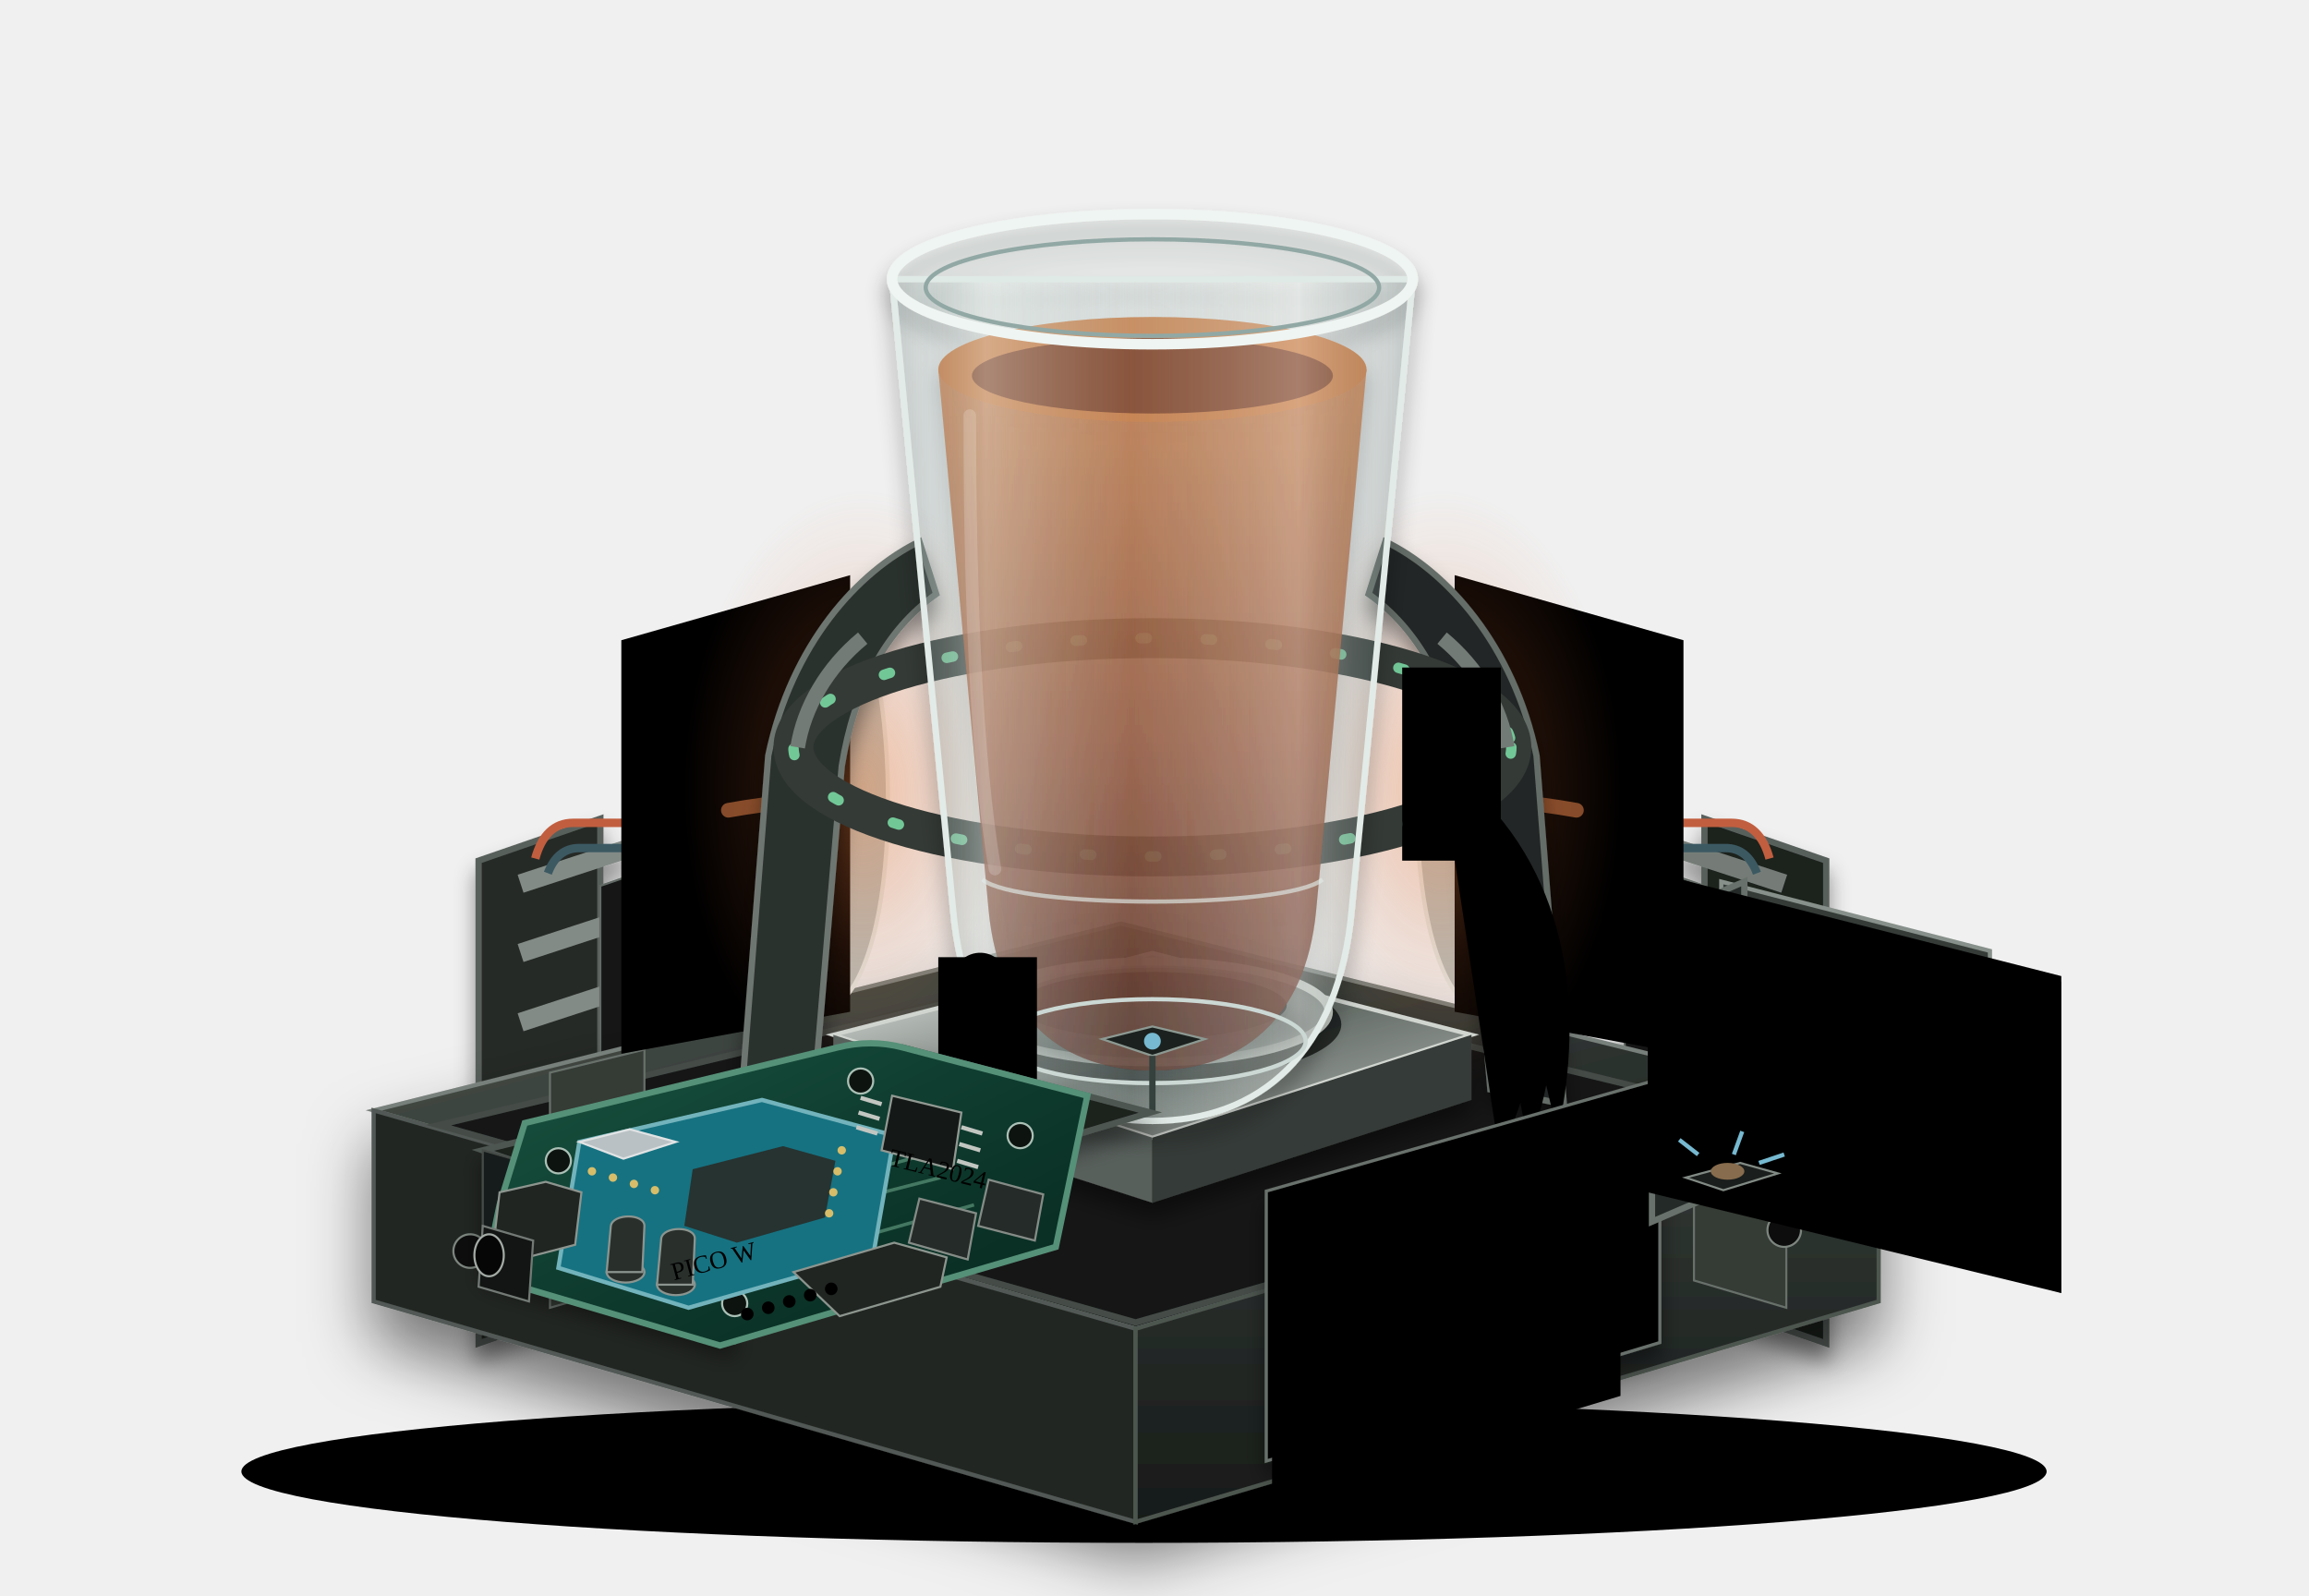
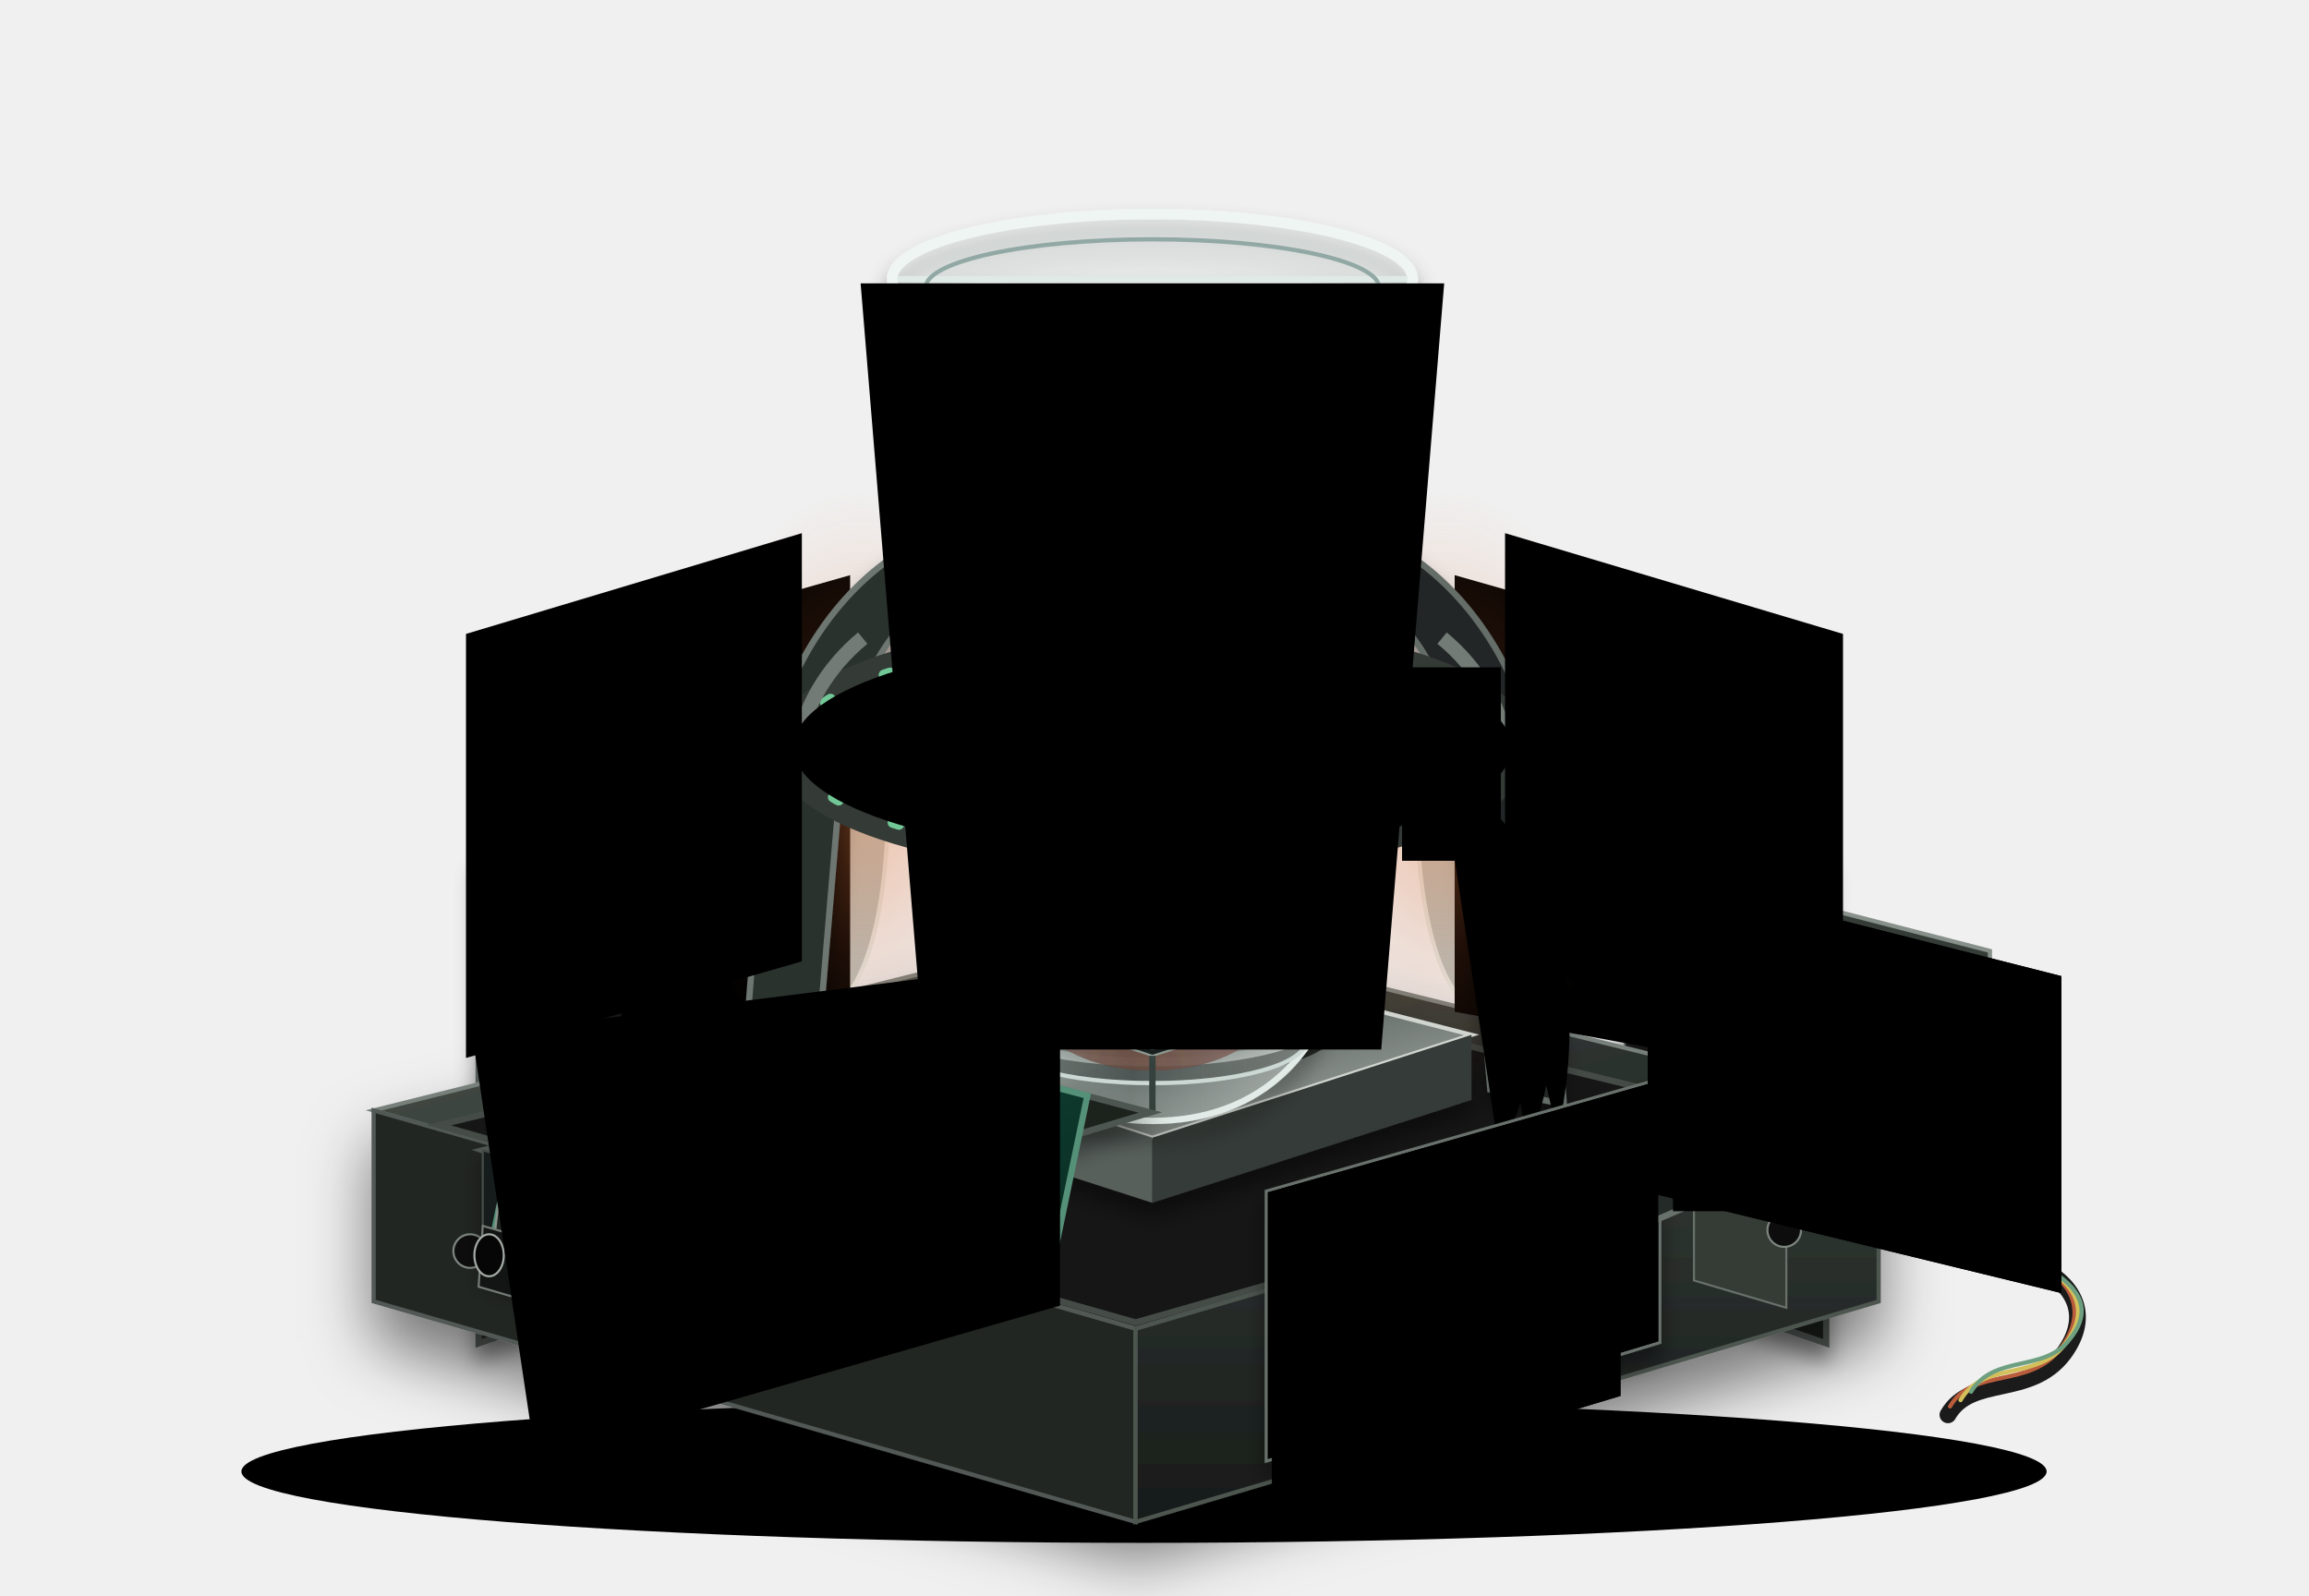
<svg class="product-illustration" id="productIllustration" viewBox="0 0 1100 760" role="img" aria-labelledby="productTitle productDescription">
  <defs>
    <linearGradient id="caseTop" x1="0" y1="0" x2="1" y2="1">
      <stop stop-color="#707873" />
      <stop offset=".18" stop-color="#424944" />
      <stop offset=".64" stop-color="#292e2b" />
      <stop offset="1" stop-color="#181c1a" />
    </linearGradient>
    <linearGradient id="caseFront" x1="0" y1="0" x2="0" y2="1">
      <stop stop-color="#353b37" />
      <stop offset="1" stop-color="#171b19" />
    </linearGradient>
    <linearGradient id="metalTop" x1="0" y1="0" x2="1" y2="1">
      <stop stop-color="#f0f2ee" />
      <stop offset=".2" stop-color="#b9bfba" />
      <stop offset=".55" stop-color="#656d68" />
      <stop offset=".82" stop-color="#939a95" />
      <stop offset="1" stop-color="#d5d8d3" />
    </linearGradient>
    <linearGradient id="metalSide" x1="0" y1="0" x2="1" y2="0">
      <stop stop-color="#3e4541" />
      <stop offset=".42" stop-color="#b7bdb8" />
      <stop offset=".68" stop-color="#68706b" />
      <stop offset="1" stop-color="#292f2c" />
    </linearGradient>
    <linearGradient id="glass" x1="0" y1="0" x2="1" y2="0">
      <stop stop-color="#75908d" stop-opacity=".12" />
      <stop offset=".18" stop-color="#edf7f3" stop-opacity=".38" />
      <stop offset=".46" stop-color="#b8ccca" stop-opacity=".12" />
      <stop offset=".78" stop-color="#f7fbf8" stop-opacity=".32" />
      <stop offset="1" stop-color="#607b78" stop-opacity=".14" />
    </linearGradient>
    <linearGradient id="drink" x1="0" y1="0" x2="0" y2="1">
      <stop stop-color="#c67843" />
      <stop offset=".55" stop-color="#914b2e" />
      <stop offset="1" stop-color="#54261d" />
    </linearGradient>
    <linearGradient id="ceramic" x1="0" y1="0" x2="1" y2="1">
      <stop stop-color="#fffef8" />
      <stop offset=".52" stop-color="#d8dcd6" />
      <stop offset="1" stop-color="#969d98" />
    </linearGradient>
    <linearGradient id="pcb" x1="0" y1="0" x2="1" y2="1">
      <stop stop-color="#195441" />
      <stop offset=".5" stop-color="#0e3b2e" />
      <stop offset="1" stop-color="#07261d" />
    </linearGradient>
    <radialGradient id="heat">
      <stop stop-color="#f18443" stop-opacity=".42" />
      <stop offset=".55" stop-color="#df6c35" stop-opacity=".14" />
      <stop offset="1" stop-color="#df6c35" stop-opacity="0" />
    </radialGradient>
    <filter id="shadow" x="-30%" y="-30%" width="160%" height="190%">
      <feDropShadow dx="0" dy="18" stdDeviation="15" flood-color="#000" flood-opacity=".5" />
    </filter>
    <filter id="softShadow" x="-30%" y="-30%" width="160%" height="180%">
      <feDropShadow dx="0" dy="7" stdDeviation="5" flood-color="#000" flood-opacity=".42" />
    </filter>
    <filter id="contactShadow" x="-40%" y="-40%" width="180%" height="180%">
      <feGaussianBlur stdDeviation="5" />
    </filter>
  </defs>
  <ellipse class="ground-shadow" cx="545" cy="701" rx="430" ry="34" />
  <g class="rear-frame" filter="url(#softShadow)">
    <path d="M228 410 286 390v230l-58 20Z" fill="#252a27" stroke="#59615c" stroke-width="3" />
    <path d="M812 390 870 410v230l-58-20Z" fill="#1c211e" stroke="#59615c" stroke-width="3" />
    <path d="M248 421 300 404M248 454l52-17M248 487l52-17M248 520l52-17M248 553l52-17M248 586l52-17" stroke="#838b86" stroke-width="9" />
    <path d="M850 421 798 404M850 454l-52-17M850 487l-52-17M850 520l-52-17M850 553l-52-17M850 586l-52-17" stroke="#747c77" stroke-width="9" />
    <path d="M286 422 324 409v176l-38 14ZM812 422l-38-13v176l38 14Z" fill="#141816" stroke="#636b66" />
  </g>
  <g class="device-base" filter="url(#shadow)">
    <path d="M178 529 534 440 895 529 541 633Z" fill="url(#caseTop)" stroke="#78807b" stroke-width="2" />
    <path d="M178 529v91l363 105v-92Z" fill="#222724" stroke="#515954" stroke-width="2" />
    <path d="M541 633v92l354-105v-91Z" fill="url(#caseFront)" stroke="#4d5550" stroke-width="2" />
    <path d="M209 536 534 458l329 80-322 92Z" fill="#131715" stroke="#444b47" stroke-width="3" />
    <path d="M262 511 307 500v110l-45 13ZM807 500l44 11v112l-44-13Z" fill="#343a36" stroke="#68706b" />
    <circle cx="224" cy="596" r="8" fill="#090b0a" stroke="#7d857f" />
    <circle cx="850" cy="586" r="8" fill="#090b0a" stroke="#7d857f" />
  </g>
  <g class="component-part contact-jaw left-jaw" data-part="peltier1" data-focus="peltier1" tabindex="0" role="button" aria-label="Peltier 1 anzeigen">
    <g class="part-solid">
      <path d="M320 305 350 295v176l-30 13Z" fill="#eaece7" stroke="#fffef7" stroke-width="2" />
      <path d="M311 308 320 305v179l-9 4Z" fill="#252927" stroke="#626964" />
      <path d="M300 312 311 308v180l-11 5Z" fill="url(#ceramic)" stroke="#f7f6ef" stroke-width="2" />
      <path d="M350 295 402 281v195l-52-5Z" fill="url(#metalSide)" stroke="#b5bbb6" stroke-width="2" />
      <path class="contact-face" d="M402 281c25 25 31 161 0 195l-18-7c21-38 19-139 0-179Z" fill="#b8bdb8" stroke="#e1e4df" stroke-width="2" />
      <path d="M301 392h-28c-9 0-15 6-18 17" fill="none" stroke="#c15e3f" stroke-width="4" />
      <path d="M301 404h-25c-7 0-12 4-15 12" fill="none" stroke="#3c5962" stroke-width="4" />
    </g>
    <path class="part-placeholder" d="M296 305 405 274v208l-109 20Z" />
  </g>
  <g class="component-part contact-jaw right-jaw" data-part="peltier2" data-focus="peltier2" tabindex="0" role="button" aria-label="Peltier 2 anzeigen">
    <g class="part-solid">
      <path d="M748 295 778 305v179l-30-13Z" fill="#eaece7" stroke="#fffef7" stroke-width="2" />
      <path d="M778 305 787 308v180l-9-4Z" fill="#252927" stroke="#626964" />
      <path d="M787 308 798 312v181l-11-5Z" fill="url(#ceramic)" stroke="#f7f6ef" stroke-width="2" />
      <path d="M696 281 748 295v176l-52 5Z" fill="url(#metalSide)" stroke="#b5bbb6" stroke-width="2" />
      <path class="contact-face" d="M696 281c-25 25-31 161 0 195l18-7c-21-38-19-139 0-179Z" fill="#b8bdb8" stroke="#e1e4df" stroke-width="2" />
      <path d="M797 392h28c9 0 15 6 18 17" fill="none" stroke="#c15e3f" stroke-width="4" />
      <path d="M797 404h25c7 0 12 4 15 12" fill="none" stroke="#3c5962" stroke-width="4" />
    </g>
    <path class="part-placeholder" d="M693 274 802 305v197l-109-20Z" />
  </g>
  <g class="heat-wash" aria-hidden="true">
    <ellipse cx="411" cy="376" rx="86" ry="143" fill="url(#heat)" />
    <ellipse cx="687" cy="376" rx="86" ry="143" fill="url(#heat)" />
    <path d="M347 386c45-8 61-4 91 8M751 386c-45-8-61-4-91 8" fill="none" stroke="#ef884d" stroke-width="7" stroke-linecap="round" opacity=".52" />
  </g>
  <g class="holder-assembly" filter="url(#softShadow)">
    <path d="M366 360c11-53 43-88 72-102l8 25c-24 17-39 45-45 82l-13 154-35 7Z" fill="#2b302d" stroke="#6e7671" stroke-width="3" />
    <path d="M732 360c-11-53-43-88-72-102l-8 25c24 17 39 45 45 82l13 154 35 7Z" fill="#232825" stroke="#656d68" stroke-width="3" />
    <path d="M397 493 549 454 701 493 549 542Z" fill="url(#metalTop)" stroke="#d1d5d0" stroke-width="2" />
    <path d="M397 493v31l152 49v-31Z" fill="#59605c" />
    <path d="M549 542v31l152-49v-31Z" fill="#353b38" />
    <ellipse class="cup-seat-shadow" cx="549" cy="488" rx="90" ry="27" fill="#090b0a" opacity=".72" />
    <ellipse cx="549" cy="482" rx="84" ry="24" fill="url(#metalTop)" stroke="#cbd0ca" stroke-width="4" />
    <ellipse cx="549" cy="479" rx="65" ry="17" fill="#171b19" stroke="#767f79" stroke-width="2" />
  </g>
  <g class="rgb-ring component-part" data-part="rgb" data-focus="rgb" tabindex="0" role="button" aria-label="RGB-Statusring anzeigen">
    <ellipse cx="549" cy="356" rx="171" ry="52" fill="none" stroke="#343a36" stroke-width="19" />
    <ellipse class="rgb-light" cx="549" cy="356" rx="171" ry="52" fill="none" stroke="#72c797" stroke-width="5" stroke-dasharray="3 28" stroke-linecap="round" />
    <path d="M380 356c3-19 14-38 31-52M718 356c-3-19-14-38-31-52" fill="none" stroke="#737b76" stroke-width="7" />
  </g>
  <ellipse cx="549" cy="490" rx="78" ry="18" fill="#000" opacity=".32" filter="url(#contactShadow)" />
  <g class="cup-assembly" data-focus="cup" tabindex="0" role="button" aria-label="Becher und Bechererkennung anzeigen" filter="url(#softShadow)">
    <path d="M447 176h204l-24 258c-5 52-36 76-78 76s-73-24-78-76Z" fill="url(#drink)" opacity=".84" />
    <ellipse cx="549" cy="176" rx="102" ry="25" fill="#c97c46" />
    <ellipse cx="549" cy="179" rx="86" ry="18" fill="#713622" opacity=".78" />
    <path d="M425 133h248l-29 300c-6 69-44 101-95 101s-89-32-95-101Z" fill="url(#glass)" stroke="#e2ebe7" stroke-width="3" />
    <ellipse cx="549" cy="133" rx="124" ry="31" fill="#c8d9d6" fill-opacity=".12" stroke="#eff5f2" stroke-width="5" />
    <ellipse cx="549" cy="137" rx="108" ry="23" fill="none" stroke="#91a8a4" stroke-width="2" />
    <path d="M468 419c17 14 145 14 162 0" fill="none" stroke="#e1eae6" stroke-width="2" opacity=".65" />
    <path d="M462 198c0 83 3 164 12 216" fill="none" stroke="#fff" stroke-width="6" opacity=".18" stroke-linecap="round" />
    <ellipse cx="549" cy="496" rx="73" ry="20" fill="#afc0bd" fill-opacity=".12" stroke="#cbd8d4" stroke-width="2" />
  </g>
  <g class="component-part sensor-part sensor-one" data-part="temp1" data-focus="temp1" tabindex="0" role="button" aria-label="Temperatursensor 1 anzeigen">
    <g class="part-solid">
      <path d="M472 487 454 493v38l36 10v-19" fill="#343a36" stroke="#717a74" />
      <g class="sensor-wire">
        <path d="M468 498c-30 15-62 49-93 89M476 501c-27 18-50 50-75 93M483 504c-22 21-39 48-57 91" />
      </g>
      <g class="to92" transform="translate(453 462) rotate(-9)">
        <path d="M0 17V7A13 13 0 0 1 26 7v10Z" />
        <path d="M6 17v32m7-32v32m7-32v32" />
      </g>
    </g>
    <path class="part-placeholder" d="M447 456h47v91h-47Z" />
  </g>
  <g class="component-part sensor-part sensor-two" data-part="temp2" data-focus="temp2" tabindex="0" role="button" aria-label="Temperatursensor 2 anzeigen">
    <g class="part-solid">
      <path d="M675 353 699 360v38l-29 7" fill="#343a36" stroke="#717a74" />
      <g class="sensor-wire">
        <path d="M689 383c48 35 52 123 25 165M697 380c48 42 51 120 31 165M704 378c48 47 49 113 38 162" />
      </g>
      <g class="to92" transform="translate(674 326) rotate(15)">
        <path d="M0 17V7A13 13 0 0 1 26 7v10Z" />
        <path d="M6 17v32m7-32v32m7-32v32" />
      </g>
    </g>
    <path class="part-placeholder" d="M668 318h47v92h-47Z" />
  </g>
  <g class="component-part cup-detect" data-part="cup" data-focus="cup" tabindex="0" role="button" aria-label="Bechererkennung anzeigen">
    <g class="part-solid">
      <path d="M525 495 549 489l25 6-25 8Z" fill="#1b211e" stroke="#8c9992" />
      <circle cx="549" cy="496" r="4" fill="#76b9d0" />
      <path d="M549 503v27" stroke="#34413d" stroke-width="3" />
    </g>
  </g>
  <g class="pcb-tray" filter="url(#softShadow)">
    <path d="M230 548 430 499l118 31-198 59Z" fill="#1b201d" stroke="#4e5651" stroke-width="3" />
    <path d="m230 548 120 34v58l-120-35Z" fill="#181c1a" stroke="#444b47" />
  </g>
-   <g class="pcb-assembly" data-focus="pico" tabindex="0" role="button" aria-label="Leiterplatte und Pico W anzeigen">
+   <g class="pcb-assembly component-part" data-part="pico" data-focus="pico" tabindex="0" role="button" aria-label="Leiterplatte und Pico W anzeigen">
    <path d="M250 535 399 499q16-4 31 0l88 23-15 72-160 47-112-33 7-34Z" fill="url(#pcb)" stroke="#559078" stroke-width="3" />
    <g fill="#0d1410" stroke="#abc0b6">
      <circle cx="266" cy="553" r="6" />
      <circle cx="410" cy="515" r="6" />
      <circle cx="486" cy="541" r="6" />
      <circle cx="350" cy="621" r="6" />
    </g>
    <g class="pcb-traces" fill="none" stroke="#65a084" stroke-width="1.6" opacity=".62">
      <path d="m268 572 62-14 42 11 80-22" />
      <path d="m276 600 55-15 45 14 88-25" />
      <path d="m346 614 24-33 78-20" />
      <path d="m302 540 37 11 21-20 75 19" />
    </g>
    <g class="pico-module">
      <path d="m276 544 87-20 63 17-10 57-88 25-62-19Z" fill="#167281" stroke="#72b3bc" stroke-width="2" />
      <path d="m276 544 24-6 22 6-25 8Z" fill="#b9c1c4" stroke="#e0e3e4" />
      <path d="m330 557 43-11 25 7-5 27-42 12-25-8Z" fill="#263331" />
      <g fill="#d7bd69">
        <circle cx="282" cy="558" r="2" />
        <circle cx="292" cy="561" r="2" />
        <circle cx="302" cy="564" r="2" />
        <circle cx="312" cy="567" r="2" />
        <circle cx="401" cy="548" r="2" />
        <circle cx="399" cy="558" r="2" />
        <circle cx="397" cy="568" r="2" />
        <circle cx="395" cy="578" r="2" />
      </g>
    </g>
    <g class="adc-chip component-part" data-part="adc" data-focus="adc">
      <path d="m425 522 33 8-4 27-34-9Z" fill="#141816" stroke="#929993" />
      <path d="m420 526-10-3m9 10-10-3m9 10-10-3m50 0 10 3m-11 5 10 3m-11 5 10 3" stroke="#c2c6c1" stroke-width="2" />
    </g>
    <g class="drivers" fill="#252b28" stroke="#858c87">
      <path class="component-part" data-part="current1" data-focus="current1" d="m438 571 27 7-4 22-28-8Z" />
      <path class="component-part" data-part="current2" data-focus="current2" d="m471 562 26 7-4 22-27-7Z" />
    </g>
    <g class="connectors" fill="#202522" stroke="#8d958f">
      <path d="m238 568 22-5 17 5-3 25-23 6-16-5Z" />
      <path d="m378 606 48-14 25 7-3 14-48 14Z" />
    </g>
    <g class="capacitors" fill="#29302c" stroke="#8c948f">
      <ellipse cx="298" cy="606" rx="9" ry="5" />
      <path d="m289 606 2-22c1-6 16-6 16 0l-1 22Z" />
      <ellipse cx="322" cy="612" rx="9" ry="5" />
      <path d="m313 612 2-22c1-6 16-6 16 0l-1 22Z" />
    </g>
    <text x="321" y="610" transform="rotate(-15 321 610)">PICO W</text>
    <text x="423" y="555" transform="rotate(14 423 555)">TLA2024</text>
    <g class="status-leds component-part" data-part="leds" data-focus="leds">
      <circle cx="356" cy="626" r="3" />
      <circle cx="366" cy="623" r="3" />
      <circle cx="376" cy="620" r="3" />
      <circle cx="386" cy="617" r="3" />
      <circle cx="396" cy="614" r="3" />
    </g>
    <g class="power-jack component-part" data-part="power" data-focus="power">
      <path d="m230 584 24 7-2 29-24-7Z" fill="#121513" stroke="#737a76" />
      <ellipse cx="233" cy="598" rx="7" ry="10" fill="#050605" stroke="#a3aaa5" />
    </g>
  </g>
  <g class="component-part front-console" data-part="oled" data-focus="oled" tabindex="0" role="button" aria-label="OLED-Display anzeigen" filter="url(#softShadow)">
    <g class="part-solid">
      <path d="M604 568 790 515v124l-186 56Z" fill="#222825" stroke="#69716c" stroke-width="3" />
      <path d="M627 578 755 541v68l-128 39Z" fill="#102328" stroke="#41666c" stroke-width="3" />
      <path d="M636 586 746 554v46l-110 34Z" fill="#123a42" stroke="#4d8790" />
      <text class="oled-temp" x="650" y="604" transform="rotate(-16 650 604)">32.4 °C</text>
      <text class="oled-target" x="689" y="619" transform="rotate(-16 689 619)">SOLL 45.0 °C</text>
      <g class="oled-pins" fill="#d3b862">
        <circle cx="769" cy="537" r="2" />
        <circle cx="775" cy="535" r="2" />
        <circle cx="781" cy="533" r="2" />
        <circle cx="787" cy="531" r="2" />
      </g>
    </g>
    <path class="part-placeholder" d="M604 568 790 515v124l-186 56Z" />
  </g>
  <g class="component-part physical-buttons" data-part="buttons" data-focus="buttons" tabindex="0" role="button" aria-label="Bedientaster anzeigen">
    <g class="part-solid">
      <g class="button-bank">
        <g transform="translate(626 659)">
          <ellipse rx="13" ry="7" />
          <path d="M-13 0v8c1 9 25 9 26 0V0" />
          <ellipse cy="8" rx="13" ry="7" />
        </g>
        <g transform="translate(665 648)">
          <ellipse rx="13" ry="7" />
          <path d="M-13 0v8c1 9 25 9 26 0V0" />
          <ellipse cy="8" rx="13" ry="7" />
        </g>
        <g transform="translate(704 637)">
          <ellipse rx="13" ry="7" />
          <path d="M-13 0v8c1 9 25 9 26 0V0" />
          <ellipse cy="8" rx="13" ry="7" />
        </g>
        <g transform="translate(743 626)">
          <ellipse rx="13" ry="7" />
          <path d="M-13 0v8c1 9 25 9 26 0V0" />
          <ellipse cy="8" rx="13" ry="7" />
        </g>
      </g>
      <text x="612" y="687">MODE</text>
      <text x="652" y="676">DOWN</text>
      <text x="697" y="664">OK</text>
      <text x="735" y="652">UP</text>
    </g>
    <path class="part-placeholder" d="M606 638 772 591v74l-166 50Z" />
  </g>
  <g class="component-part heatsink-part" data-part="fan" data-focus="fan" tabindex="0" role="button" aria-label="Kühlkörper und Lüfter anzeigen">
    <g class="part-solid">
      <path d="M820 420 948 453v147l-128-37Z" fill="#353c38" stroke="#87908a" stroke-width="2" />
      <g class="sink-fins" fill="#6f7772" stroke="#a5aca7">
        <path d="m826 427 11 3v126l-11-3Z" />
        <path d="m845 432 11 3v126l-11-3Z" />
        <path d="m864 437 11 3v126l-11-3Z" />
        <path d="m883 442 11 3v126l-11-3Z" />
        <path d="m902 447 11 3v126l-11-3Z" />
        <path d="m921 452 11 3v126l-11-3Z" />
      </g>
      <path d="M787 439 831 420v143l-44 19Z" fill="#242a27" stroke="#68716b" stroke-width="3" />
      <g class="fan-housing">
        <path d="m842 434 137 36v142l-137-39Z" fill="#171b19" stroke="#737b76" stroke-width="6" />
        <path d="m857 451 107 28v113l-107-31Z" fill="#080a09" stroke="#444b47" stroke-width="3" />
        <g fill="#111412" stroke="#909892">
          <circle cx="856" cy="449" r="6" />
          <circle cx="965" cy="477" r="6" />
          <circle cx="855" cy="563" r="6" />
          <circle cx="964" cy="592" r="6" />
        </g>
        <ellipse cx="910" cy="522" rx="51" ry="56" fill="#0d100e" stroke="#323834" stroke-width="3" />
        <g class="fan-rotor" transform="translate(910 522)">
          <g class="fan-blades" fill="#4f5752" stroke="#7c8580">
            <path class="fan-blade" d="M-5-12C-5-41 13-49 25-38 32-28 19-15 4-6Z" />
            <path class="fan-blade" d="M-5-12C-5-41 13-49 25-38 32-28 19-15 4-6Z" transform="rotate(60)" />
            <path class="fan-blade" d="M-5-12C-5-41 13-49 25-38 32-28 19-15 4-6Z" transform="rotate(120)" />
            <path class="fan-blade" d="M-5-12C-5-41 13-49 25-38 32-28 19-15 4-6Z" transform="rotate(180)" />
            <path class="fan-blade" d="M-5-12C-5-41 13-49 25-38 32-28 19-15 4-6Z" transform="rotate(240)" />
            <path class="fan-blade" d="M-5-12C-5-41 13-49 25-38 32-28 19-15 4-6Z" transform="rotate(300)" />
          </g>
          <ellipse rx="17" ry="19" fill="#69716c" />
          <ellipse rx="8" ry="9" fill="#252a27" />
        </g>
      </g>
+       <g class="fan-cable" fill="none" stroke-linecap="round">
+         <path d="M970 603c21 10 25 26 13 42-16 21-44 10-55 29" stroke="#1a1b1a" stroke-width="8" />
+         <path d="M970 602c20 10 23 25 12 40-15 20-42 9-53 28" stroke="#b85c3c" stroke-width="2" />
+         <path d="M974 604c18 10 20 23 10 36-13 18-39 8-50 27" stroke="#d4c05a" stroke-width="2" />
+         <path d="M978 606c16 10 17 21 8 32-12 16-36 7-47 25" stroke="#6d9f80" stroke-width="2" />
+       </g>
    </g>
    <path class="part-placeholder" d="M785 415 982 465v151l-197-48Z" />
  </g>
  <g class="component-part light-sensor" data-part="light" data-focus="light" tabindex="0" role="button" aria-label="Lichtsensor anzeigen">
    <g class="part-solid">
      <path d="M803 561 829 554l18 5-26 8Z" fill="#1a1e1c" stroke="#818a84" />
      <ellipse cx="823" cy="558" rx="8" ry="4" fill="#876c4d" />
      <path d="m809 550-9-7m26 7 4-11m8 15 12-4" stroke="#76b9d0" stroke-width="2" />
    </g>
  </g>
+   <g class="mount-silhouettes" aria-hidden="true">
+     <path class="mount-silhouette" data-silhouette="temp1" d="M447 456h47v91h-47Z" />
+     <path class="mount-silhouette" data-silhouette="temp2" d="M668 318h47v92h-47Z" />
+     <path class="mount-silhouette" data-silhouette="peltier1" d="M222 302 382 254v204L222 504Z" />
+     <path class="mount-silhouette" data-silhouette="peltier2" d="M717 254 878 302v202l-161-46Z" />
+     <path class="mount-silhouette" data-silhouette="fan" d="M785 415 982 465v151l-197-48Z" />
+     <path class="mount-silhouette" data-silhouette="oled" d="M604 568 790 515v124l-186 56Z" />
+     <path class="mount-silhouette" data-silhouette="buttons" d="M606 638 772 591v74l-166 50Z" />
+     <ellipse class="mount-silhouette" data-silhouette="rgb" cx="549" cy="356" rx="171" ry="52" />
+     <path class="mount-silhouette" data-silhouette="light" d="M797 543h58v34h-58Z" />
+     <path class="mount-silhouette" data-silhouette="cup" d="M410 135h278l-30 365H440Z" />
+     <path class="mount-silhouette" data-silhouette="pico" d="M225 493 505 458v164l-250 72Z" />
+     <path class="mount-silhouette" data-silhouette="current1" d="M425 550h78v55h-78Z" />
+   </g>
+   <g class="callout-anchors" aria-hidden="true">
+     <circle data-callout-anchor="temp1" cx="468" cy="484" r="2" />
+     <circle data-callout-anchor="temp2" cx="690" cy="349" r="2" />
+     <circle data-callout-anchor="peltier1" cx="306" cy="365" r="2" />
+     <circle data-callout-anchor="peltier2" cx="793" cy="365" r="2" />
+     <circle data-callout-anchor="fan" cx="910" cy="522" r="2" />
+     <circle data-callout-anchor="oled" cx="690" cy="591" r="2" />
+     <circle data-callout-anchor="buttons" cx="686" cy="651" r="2" />
+     <circle data-callout-anchor="rgb" cx="549" cy="356" r="2" />
+     <circle data-callout-anchor="light" cx="823" cy="558" r="2" />
+     <circle data-callout-anchor="cup" cx="549" cy="488" r="2" />
+     <circle data-callout-anchor="pico" cx="350" cy="568" r="2" />
+     <circle data-callout-anchor="current1" cx="464" cy="578" r="2" />
+   </g>
</svg>
